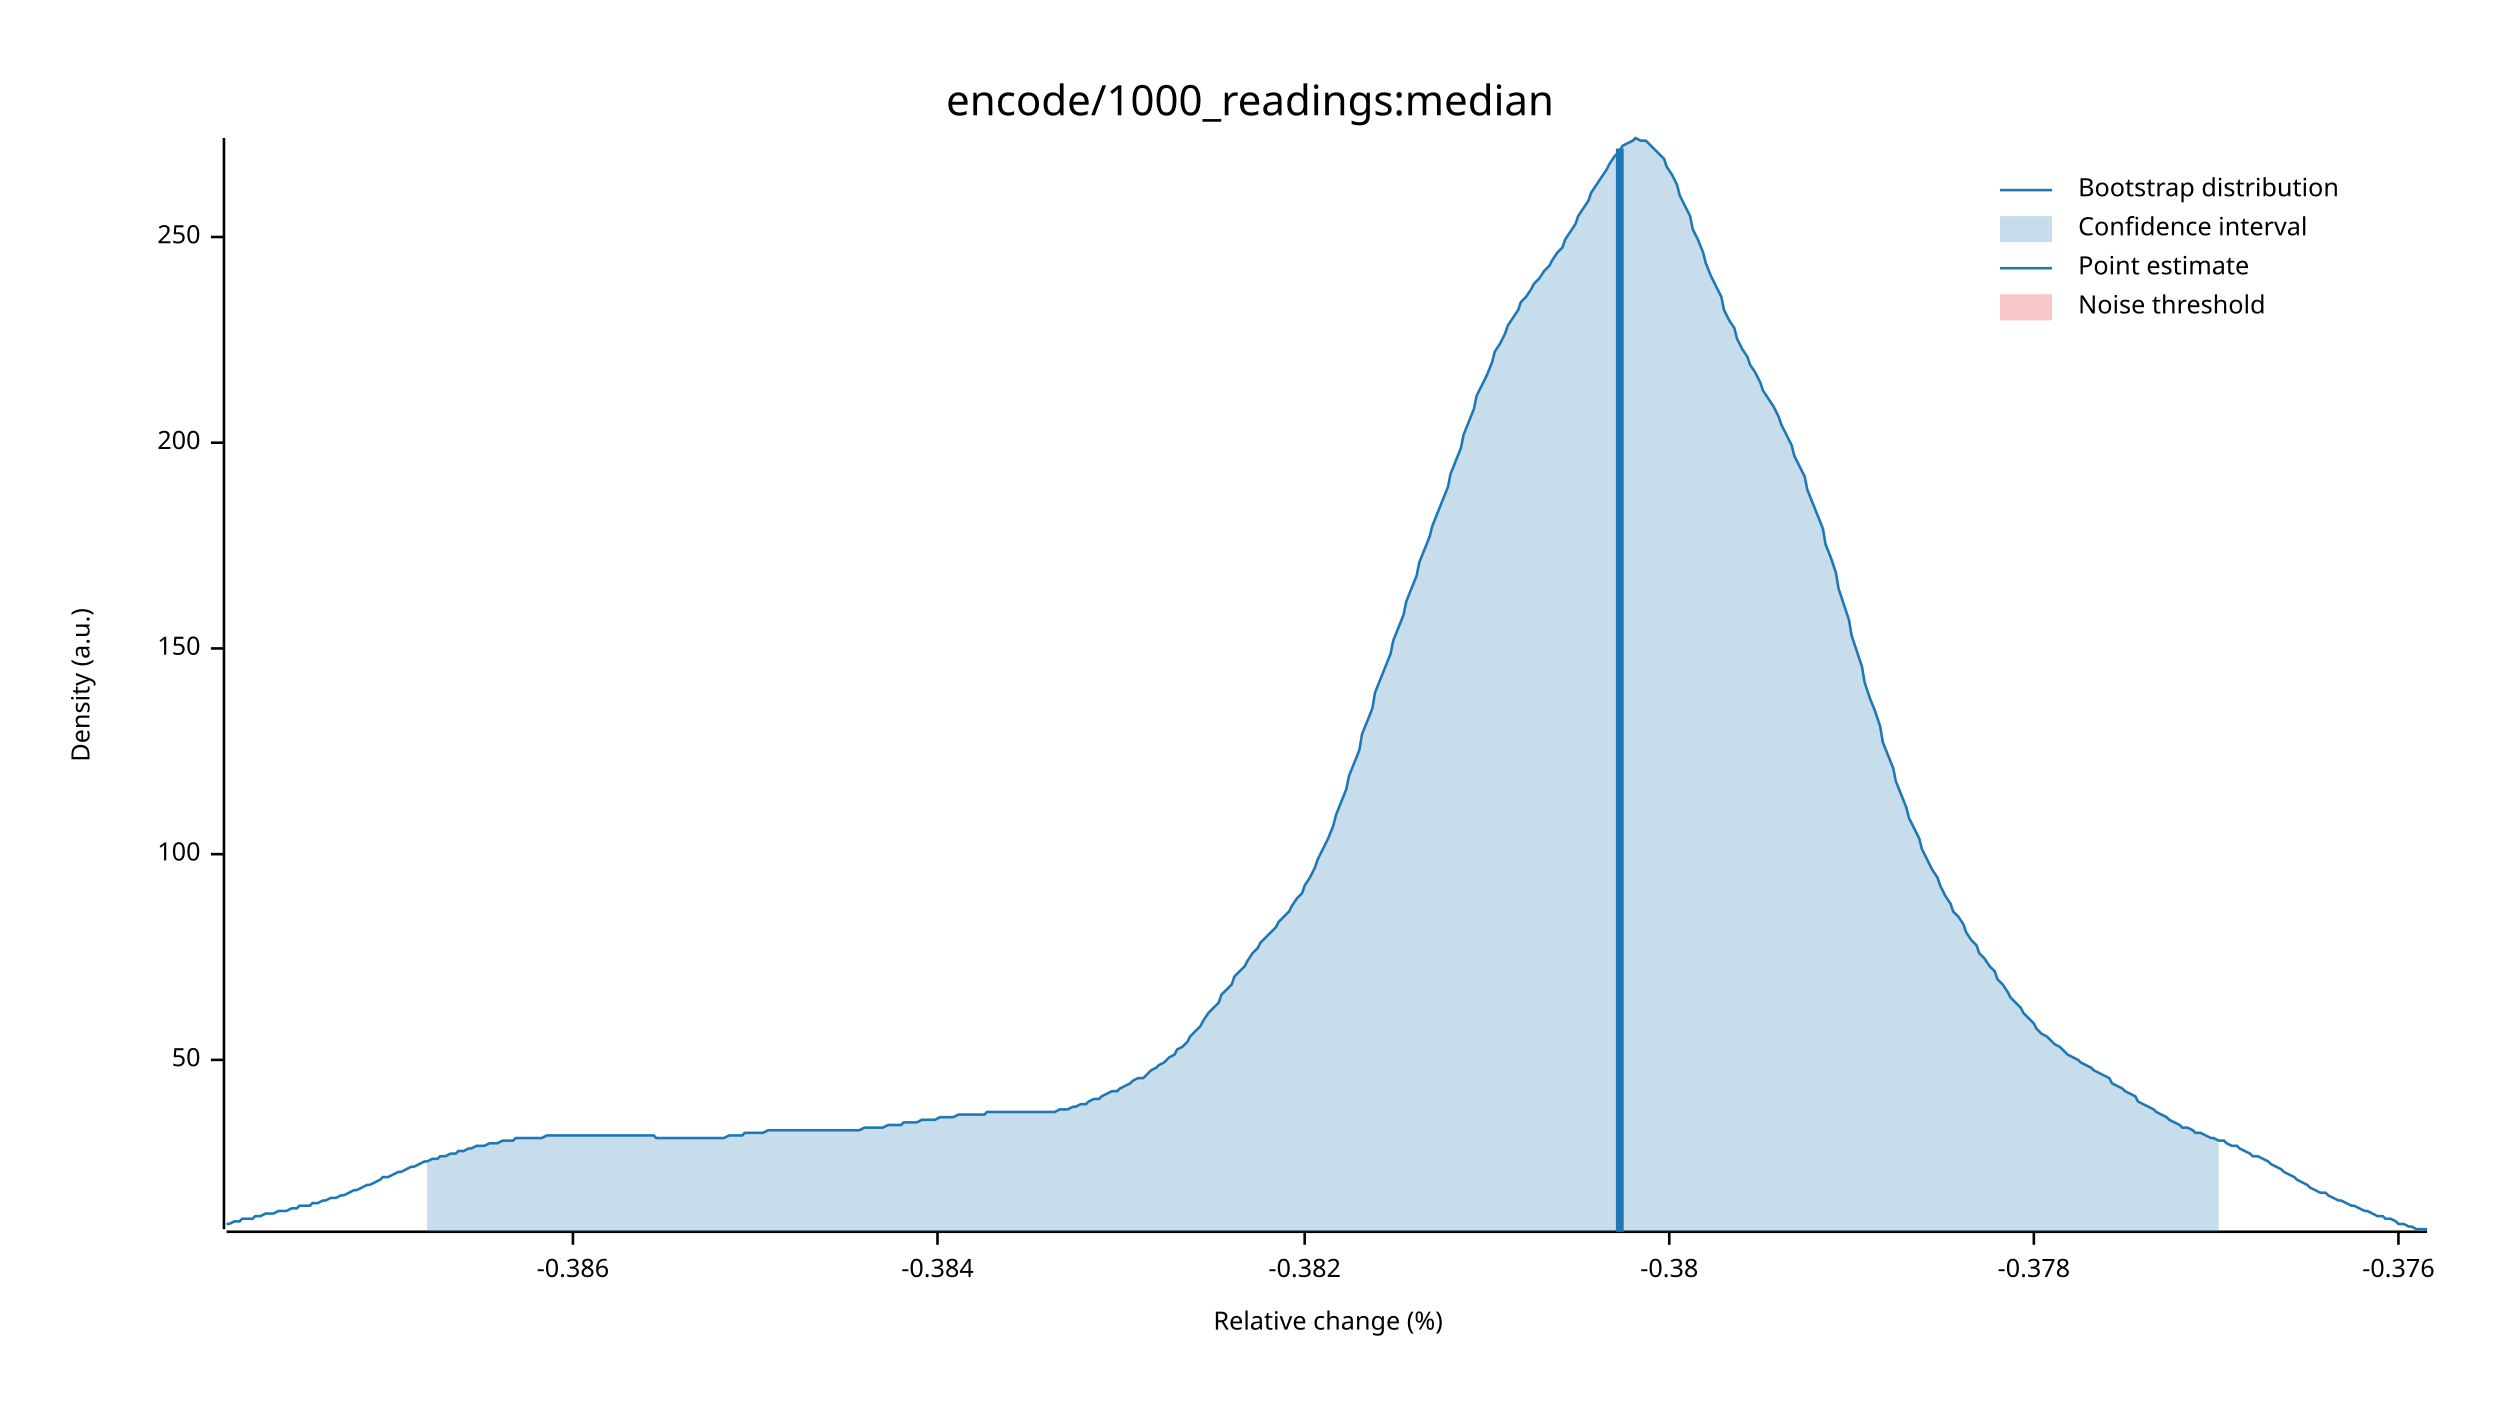
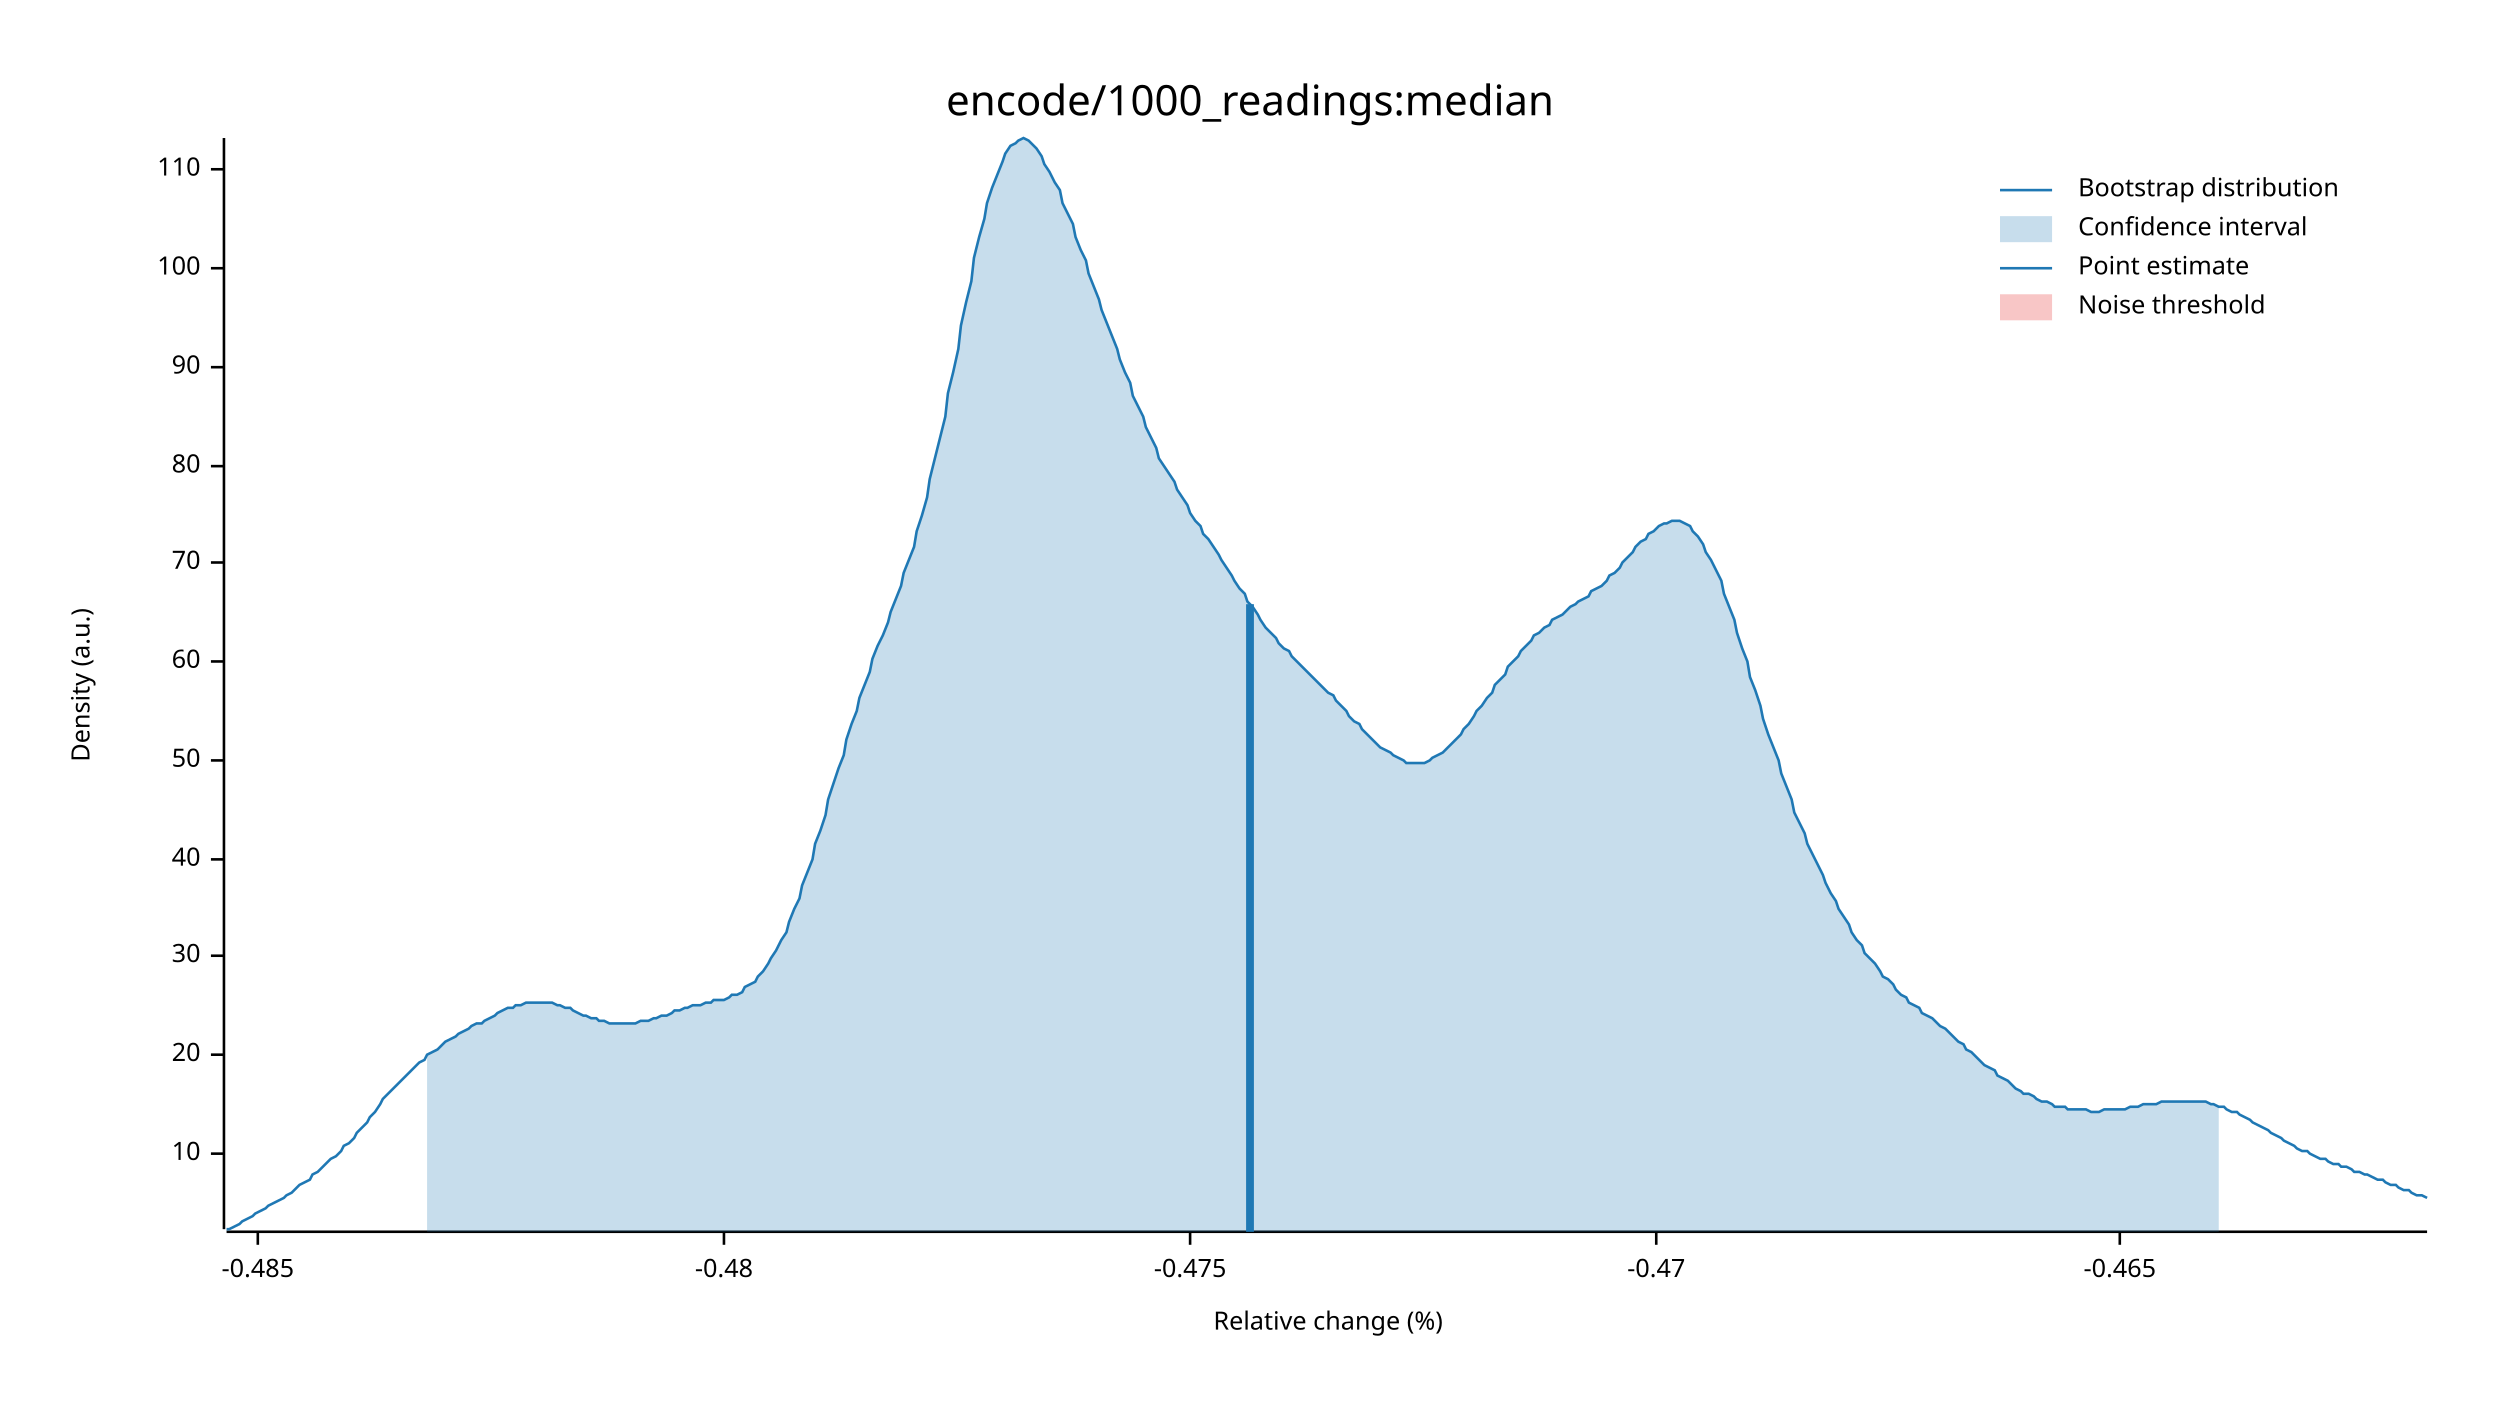
<svg xmlns="http://www.w3.org/2000/svg" width="960" height="540" viewBox="0 0 960 540">
  <text x="480" y="32" dy="0.76em" text-anchor="middle" font-family="sans-serif" font-size="16.129" opacity="1" fill="#000000">
encode/1000_readings:median
</text>
  <text x="27" y="263" dy="0.76em" text-anchor="middle" font-family="sans-serif" font-size="9.677" opacity="1" fill="#000000" transform="rotate(270, 27, 263)">
Density (a.u.)
</text>
  <text x="510" y="513" dy="-0.5ex" text-anchor="middle" font-family="sans-serif" font-size="9.677" opacity="1" fill="#000000">
Relative change (%)
</text>
  <polyline fill="none" opacity="1" stroke="#000000" stroke-width="1" points="86,53 86,472 " />
-   <text x="77" y="407" dy="0.5ex" text-anchor="end" font-family="sans-serif" font-size="9.677" opacity="1" fill="#000000">
+   <text x="77" y="443" dy="0.5ex" text-anchor="end" font-family="sans-serif" font-size="9.677" opacity="1" fill="#000000">
+ 10
+ </text>
+   <polyline fill="none" opacity="1" stroke="#000000" stroke-width="1" points="81,443 86,443 " />
+   <text x="77" y="405" dy="0.5ex" text-anchor="end" font-family="sans-serif" font-size="9.677" opacity="1" fill="#000000">
+ 20
+ </text>
+   <polyline fill="none" opacity="1" stroke="#000000" stroke-width="1" points="81,405 86,405 " />
+   <text x="77" y="367" dy="0.5ex" text-anchor="end" font-family="sans-serif" font-size="9.677" opacity="1" fill="#000000">
+ 30
+ </text>
+   <polyline fill="none" opacity="1" stroke="#000000" stroke-width="1" points="81,367 86,367 " />
+   <text x="77" y="330" dy="0.5ex" text-anchor="end" font-family="sans-serif" font-size="9.677" opacity="1" fill="#000000">
+ 40
+ </text>
+   <polyline fill="none" opacity="1" stroke="#000000" stroke-width="1" points="81,330 86,330 " />
+   <text x="77" y="292" dy="0.5ex" text-anchor="end" font-family="sans-serif" font-size="9.677" opacity="1" fill="#000000">
50
</text>
-   <polyline fill="none" opacity="1" stroke="#000000" stroke-width="1" points="81,407 86,407 " />
-   <text x="77" y="328" dy="0.5ex" text-anchor="end" font-family="sans-serif" font-size="9.677" opacity="1" fill="#000000">
+   <polyline fill="none" opacity="1" stroke="#000000" stroke-width="1" points="81,292 86,292 " />
+   <text x="77" y="254" dy="0.5ex" text-anchor="end" font-family="sans-serif" font-size="9.677" opacity="1" fill="#000000">
+ 60
+ </text>
+   <polyline fill="none" opacity="1" stroke="#000000" stroke-width="1" points="81,254 86,254 " />
+   <text x="77" y="216" dy="0.5ex" text-anchor="end" font-family="sans-serif" font-size="9.677" opacity="1" fill="#000000">
+ 70
+ </text>
+   <polyline fill="none" opacity="1" stroke="#000000" stroke-width="1" points="81,216 86,216 " />
+   <text x="77" y="179" dy="0.5ex" text-anchor="end" font-family="sans-serif" font-size="9.677" opacity="1" fill="#000000">
+ 80
+ </text>
+   <polyline fill="none" opacity="1" stroke="#000000" stroke-width="1" points="81,179 86,179 " />
+   <text x="77" y="141" dy="0.5ex" text-anchor="end" font-family="sans-serif" font-size="9.677" opacity="1" fill="#000000">
+ 90
+ </text>
+   <polyline fill="none" opacity="1" stroke="#000000" stroke-width="1" points="81,141 86,141 " />
+   <text x="77" y="103" dy="0.5ex" text-anchor="end" font-family="sans-serif" font-size="9.677" opacity="1" fill="#000000">
100
</text>
-   <polyline fill="none" opacity="1" stroke="#000000" stroke-width="1" points="81,328 86,328 " />
-   <text x="77" y="249" dy="0.5ex" text-anchor="end" font-family="sans-serif" font-size="9.677" opacity="1" fill="#000000">
- 150
+   <polyline fill="none" opacity="1" stroke="#000000" stroke-width="1" points="81,103 86,103 " />
+   <text x="77" y="65" dy="0.5ex" text-anchor="end" font-family="sans-serif" font-size="9.677" opacity="1" fill="#000000">
+ 110
</text>
-   <polyline fill="none" opacity="1" stroke="#000000" stroke-width="1" points="81,249 86,249 " />
-   <text x="77" y="170" dy="0.5ex" text-anchor="end" font-family="sans-serif" font-size="9.677" opacity="1" fill="#000000">
- 200
+   <polyline fill="none" opacity="1" stroke="#000000" stroke-width="1" points="81,65 86,65 " />
+   <polyline fill="none" opacity="1" stroke="#000000" stroke-width="1" points="87,473 932,473 " />
+   <text x="99" y="483" dy="0.76em" text-anchor="middle" font-family="sans-serif" font-size="9.677" opacity="1" fill="#000000">
+ -0.485
</text>
-   <polyline fill="none" opacity="1" stroke="#000000" stroke-width="1" points="81,170 86,170 " />
-   <text x="77" y="91" dy="0.5ex" text-anchor="end" font-family="sans-serif" font-size="9.677" opacity="1" fill="#000000">
- 250
+   <polyline fill="none" opacity="1" stroke="#000000" stroke-width="1" points="99,473 99,478 " />
+   <text x="278" y="483" dy="0.76em" text-anchor="middle" font-family="sans-serif" font-size="9.677" opacity="1" fill="#000000">
+ -0.48
</text>
-   <polyline fill="none" opacity="1" stroke="#000000" stroke-width="1" points="81,91 86,91 " />
-   <polyline fill="none" opacity="1" stroke="#000000" stroke-width="1" points="87,473 932,473 " />
-   <text x="220" y="483" dy="0.76em" text-anchor="middle" font-family="sans-serif" font-size="9.677" opacity="1" fill="#000000">
- -0.386
+   <polyline fill="none" opacity="1" stroke="#000000" stroke-width="1" points="278,473 278,478 " />
+   <text x="457" y="483" dy="0.76em" text-anchor="middle" font-family="sans-serif" font-size="9.677" opacity="1" fill="#000000">
+ -0.475
</text>
-   <polyline fill="none" opacity="1" stroke="#000000" stroke-width="1" points="220,473 220,478 " />
-   <text x="360" y="483" dy="0.76em" text-anchor="middle" font-family="sans-serif" font-size="9.677" opacity="1" fill="#000000">
- -0.384
+   <polyline fill="none" opacity="1" stroke="#000000" stroke-width="1" points="457,473 457,478 " />
+   <text x="636" y="483" dy="0.76em" text-anchor="middle" font-family="sans-serif" font-size="9.677" opacity="1" fill="#000000">
+ -0.47
</text>
-   <polyline fill="none" opacity="1" stroke="#000000" stroke-width="1" points="360,473 360,478 " />
-   <text x="501" y="483" dy="0.76em" text-anchor="middle" font-family="sans-serif" font-size="9.677" opacity="1" fill="#000000">
- -0.382
+   <polyline fill="none" opacity="1" stroke="#000000" stroke-width="1" points="636,473 636,478 " />
+   <text x="814" y="483" dy="0.76em" text-anchor="middle" font-family="sans-serif" font-size="9.677" opacity="1" fill="#000000">
+ -0.465
</text>
-   <polyline fill="none" opacity="1" stroke="#000000" stroke-width="1" points="501,473 501,478 " />
-   <text x="641" y="483" dy="0.76em" text-anchor="middle" font-family="sans-serif" font-size="9.677" opacity="1" fill="#000000">
- -0.38
- </text>
-   <polyline fill="none" opacity="1" stroke="#000000" stroke-width="1" points="641,473 641,478 " />
-   <text x="781" y="483" dy="0.76em" text-anchor="middle" font-family="sans-serif" font-size="9.677" opacity="1" fill="#000000">
- -0.378
- </text>
-   <polyline fill="none" opacity="1" stroke="#000000" stroke-width="1" points="781,473 781,478 " />
-   <text x="921" y="483" dy="0.76em" text-anchor="middle" font-family="sans-serif" font-size="9.677" opacity="1" fill="#000000">
- -0.376
- </text>
-   <polyline fill="none" opacity="1" stroke="#000000" stroke-width="1" points="921,473 921,478 " />
-   <polyline fill="none" opacity="1" stroke="#1F78B4" stroke-width="1" points="87,470 88,470 90,469 92,469 93,468 95,468 97,468 98,467 100,467 102,466 103,466 105,466 107,465 109,465 110,465 112,464 114,464 115,463 117,463 119,463 120,462 122,462 124,461 125,461 127,460 129,460 131,459 132,459 134,458 136,457 137,457 139,456 141,455 142,455 144,454 146,453 147,452 149,452 151,451 153,450 154,450 156,449 158,448 159,448 161,447 163,446 164,446 166,445 168,445 169,444 171,444 173,443 175,443 176,442 178,442 180,441 181,441 183,440 185,440 186,440 188,439 190,439 191,439 193,438 195,438 197,438 198,437 200,437 202,437 203,437 205,437 207,437 208,437 210,436 212,436 214,436 215,436 217,436 219,436 220,436 222,436 224,436 225,436 227,436 229,436 230,436 232,436 234,436 236,436 237,436 239,436 241,436 242,436 244,436 246,436 247,436 249,436 251,436 252,437 254,437 256,437 258,437 259,437 261,437 263,437 264,437 266,437 268,437 269,437 271,437 273,437 274,437 276,437 278,437 280,436 281,436 283,436 285,436 286,435 288,435 290,435 291,435 293,435 295,434 296,434 298,434 300,434 302,434 303,434 305,434 307,434 308,434 310,434 312,434 313,434 315,434 317,434 318,434 320,434 322,434 324,434 325,434 327,434 329,434 330,434 332,433 334,433 335,433 337,433 339,433 341,432 342,432 344,432 346,432 347,431 349,431 351,431 352,431 354,430 356,430 357,430 359,430 361,429 363,429 364,429 366,429 368,428 369,428 371,428 373,428 374,428 376,428 378,428 379,427 381,427 383,427 385,427 386,427 388,427 390,427 391,427 393,427 395,427 396,427 398,427 400,427 401,427 403,427 405,427 407,426 408,426 410,426 412,425 413,425 415,424 417,424 418,423 420,422 422,422 423,421 425,420 427,419 429,419 430,418 432,417 434,416 435,415 437,414 439,414 440,413 442,411 444,410 445,409 447,408 449,406 451,405 452,403 454,402 456,400 457,398 459,396 461,394 462,392 464,389 466,387 468,385 469,382 471,380 473,378 474,375 476,373 478,371 479,369 481,366 483,364 484,362 486,360 488,358 490,356 491,354 493,352 495,350 496,348 498,345 500,343 501,340 503,337 505,333 506,330 508,326 510,322 512,317 513,313 515,308 517,303 518,298 520,293 522,288 523,282 525,277 527,272 528,266 530,261 532,256 534,251 535,246 537,241 539,236 540,231 542,226 544,221 545,216 547,211 549,206 550,202 552,197 554,192 556,187 557,182 559,177 561,172 562,167 564,162 566,157 567,152 569,148 571,144 573,139 574,135 576,132 578,128 579,125 581,122 583,119 584,116 586,114 588,111 589,109 591,107 593,104 595,102 596,100 598,97 600,95 601,92 603,89 605,86 606,83 608,80 610,77 611,74 613,71 615,68 617,65 618,63 620,60 622,58 623,56 625,55 627,54 628,53 630,54 632,54 633,55 635,57 637,59 639,61 640,64 642,67 644,71 645,75 647,79 649,83 650,88 652,92 654,97 655,101 657,106 659,110 661,114 662,119 664,123 666,126 667,130 669,134 671,137 672,140 674,143 676,147 677,150 679,153 681,156 683,160 684,163 686,167 688,171 689,175 691,179 693,183 694,188 696,193 698,198 700,203 701,209 703,214 705,220 706,226 708,232 710,238 711,244 713,250 715,256 716,262 718,268 720,273 722,279 723,285 725,290 727,295 728,300 730,305 732,310 733,314 735,318 737,322 738,326 740,330 742,334 744,337 745,340 747,344 749,347 750,350 752,352 754,355 755,358 757,361 759,363 760,366 762,368 764,371 766,373 767,376 769,378 771,381 772,383 774,385 776,387 777,389 779,391 781,393 782,395 784,397 786,398 788,400 789,401 791,402 793,404 794,405 796,406 798,407 799,408 801,409 803,410 804,411 806,412 808,413 810,414 811,416 813,417 815,418 816,419 818,420 820,421 821,423 823,424 825,425 827,426 828,427 830,428 832,429 833,430 835,431 837,432 838,433 840,433 842,434 843,435 845,435 847,436 849,437 850,437 852,438 854,438 855,439 857,440 859,440 860,441 862,442 864,443 865,444 867,444 869,445 871,446 872,447 874,448 876,449 877,450 879,451 881,452 882,453 884,454 886,455 887,456 889,457 891,458 893,458 894,459 896,460 898,461 899,461 901,462 903,463 904,463 906,464 908,465 909,465 911,466 913,467 915,467 916,468 918,468 920,469 921,470 923,470 925,471 926,471 928,472 930,472 932,472 " />
-   <polygon opacity="0.25" fill="#1F78B4" points="164,446 166,445 168,445 169,444 171,444 173,443 175,443 176,442 178,442 180,441 181,441 183,440 185,440 186,440 188,439 190,439 191,439 193,438 195,438 197,438 198,437 200,437 202,437 203,437 205,437 207,437 208,437 210,436 212,436 214,436 215,436 217,436 219,436 220,436 222,436 224,436 225,436 227,436 229,436 230,436 232,436 234,436 236,436 237,436 239,436 241,436 242,436 244,436 246,436 247,436 249,436 251,436 252,437 254,437 256,437 258,437 259,437 261,437 263,437 264,437 266,437 268,437 269,437 271,437 273,437 274,437 276,437 278,437 280,436 281,436 283,436 285,436 286,435 288,435 290,435 291,435 293,435 295,434 296,434 298,434 300,434 302,434 303,434 305,434 307,434 308,434 310,434 312,434 313,434 315,434 317,434 318,434 320,434 322,434 324,434 325,434 327,434 329,434 330,434 332,433 334,433 335,433 337,433 339,433 341,432 342,432 344,432 346,432 347,431 349,431 351,431 352,431 354,430 356,430 357,430 359,430 361,429 363,429 364,429 366,429 368,428 369,428 371,428 373,428 374,428 376,428 378,428 379,427 381,427 383,427 385,427 386,427 388,427 390,427 391,427 393,427 395,427 396,427 398,427 400,427 401,427 403,427 405,427 407,426 408,426 410,426 412,425 413,425 415,424 417,424 418,423 420,422 422,422 423,421 425,420 427,419 429,419 430,418 432,417 434,416 435,415 437,414 439,414 440,413 442,411 444,410 445,409 447,408 449,406 451,405 452,403 454,402 456,400 457,398 459,396 461,394 462,392 464,389 466,387 468,385 469,382 471,380 473,378 474,375 476,373 478,371 479,369 481,366 483,364 484,362 486,360 488,358 490,356 491,354 493,352 495,350 496,348 498,345 500,343 501,340 503,337 505,333 506,330 508,326 510,322 512,317 513,313 515,308 517,303 518,298 520,293 522,288 523,282 525,277 527,272 528,266 530,261 532,256 534,251 535,246 537,241 539,236 540,231 542,226 544,221 545,216 547,211 549,206 550,202 552,197 554,192 556,187 557,182 559,177 561,172 562,167 564,162 566,157 567,152 569,148 571,144 573,139 574,135 576,132 578,128 579,125 581,122 583,119 584,116 586,114 588,111 589,109 591,107 593,104 595,102 596,100 598,97 600,95 601,92 603,89 605,86 606,83 608,80 610,77 611,74 613,71 615,68 617,65 618,63 620,60 622,58 623,56 625,55 627,54 628,53 630,54 632,54 633,55 635,57 637,59 639,61 640,64 642,67 644,71 645,75 647,79 649,83 650,88 652,92 654,97 655,101 657,106 659,110 661,114 662,119 664,123 666,126 667,130 669,134 671,137 672,140 674,143 676,147 677,150 679,153 681,156 683,160 684,163 686,167 688,171 689,175 691,179 693,183 694,188 696,193 698,198 700,203 701,209 703,214 705,220 706,226 708,232 710,238 711,244 713,250 715,256 716,262 718,268 720,273 722,279 723,285 725,290 727,295 728,300 730,305 732,310 733,314 735,318 737,322 738,326 740,330 742,334 744,337 745,340 747,344 749,347 750,350 752,352 754,355 755,358 757,361 759,363 760,366 762,368 764,371 766,373 767,376 769,378 771,381 772,383 774,385 776,387 777,389 779,391 781,393 782,395 784,397 786,398 788,400 789,401 791,402 793,404 794,405 796,406 798,407 799,408 801,409 803,410 804,411 806,412 808,413 810,414 811,416 813,417 815,418 816,419 818,420 820,421 821,423 823,424 825,425 827,426 828,427 830,428 832,429 833,430 835,431 837,432 838,433 840,433 842,434 843,435 845,435 847,436 849,437 850,437 852,438 852,473 164,473 " />
-   <polyline fill="none" opacity="1" stroke="#1F78B4" stroke-width="3" points="622,473 622,57 " />
+   <polyline fill="none" opacity="1" stroke="#000000" stroke-width="1" points="814,473 814,478 " />
+   <polyline fill="none" opacity="1" stroke="#1F78B4" stroke-width="1" points="87,472 88,472 90,471 92,470 93,469 95,468 97,467 98,466 100,465 102,464 103,463 105,462 107,461 109,460 110,459 112,458 114,456 115,455 117,454 119,453 120,451 122,450 124,448 125,447 127,445 129,444 131,442 132,440 134,439 136,437 137,435 139,433 141,431 142,429 144,427 146,424 147,422 149,420 151,418 153,416 154,415 156,413 158,411 159,410 161,408 163,407 164,405 166,404 168,403 169,402 171,400 173,399 175,398 176,397 178,396 180,395 181,394 183,393 185,393 186,392 188,391 190,390 191,389 193,388 195,387 197,387 198,386 200,386 202,385 203,385 205,385 207,385 208,385 210,385 212,385 214,386 215,386 217,387 219,387 220,388 222,389 224,390 225,390 227,391 229,391 230,392 232,392 234,393 236,393 237,393 239,393 241,393 242,393 244,393 246,392 247,392 249,392 251,391 252,391 254,390 256,390 258,389 259,388 261,388 263,387 264,387 266,386 268,386 269,386 271,385 273,385 274,384 276,384 278,384 280,383 281,382 283,382 285,381 286,379 288,378 290,377 291,375 293,373 295,370 296,368 298,365 300,361 302,358 303,354 305,349 307,345 308,340 310,335 312,330 313,324 315,319 317,313 318,307 320,301 322,295 324,290 325,284 327,278 329,273 330,268 332,263 334,258 335,253 337,248 339,244 341,239 342,235 344,230 346,225 347,220 349,215 351,210 352,204 354,198 356,191 357,184 359,176 361,168 363,160 364,151 366,143 368,134 369,125 371,116 373,108 374,99 376,91 378,84 379,78 381,72 383,67 385,62 386,59 388,56 390,55 391,54 393,53 395,54 396,55 398,57 400,60 401,63 403,66 405,70 407,73 408,78 410,82 412,86 413,91 415,96 417,100 418,105 420,110 422,115 423,119 425,124 427,129 429,134 430,138 432,143 434,147 435,152 437,156 439,160 440,164 442,168 444,172 445,176 447,179 449,182 451,185 452,188 454,191 456,194 457,197 459,200 461,202 462,205 464,207 466,210 468,213 469,215 471,218 473,221 474,223 476,226 478,228 479,231 481,233 483,236 484,238 486,241 488,243 490,245 491,247 493,249 495,250 496,252 498,254 500,256 501,257 503,259 505,261 506,262 508,264 510,266 512,267 513,269 515,271 517,273 518,275 520,277 522,278 523,280 525,282 527,284 528,285 530,287 532,288 534,289 535,290 537,291 539,292 540,293 542,293 544,293 545,293 547,293 549,292 550,291 552,290 554,289 556,287 557,286 559,284 561,282 562,280 564,278 566,275 567,273 569,271 571,268 573,266 574,263 576,261 578,259 579,256 581,254 583,252 584,250 586,248 588,246 589,244 591,243 593,241 595,240 596,238 598,237 600,236 601,235 603,233 605,232 606,231 608,230 610,229 611,227 613,226 615,225 617,223 618,221 620,220 622,218 623,216 625,214 627,212 628,210 630,208 632,207 633,205 635,204 637,202 639,201 640,201 642,200 644,200 645,200 647,201 649,202 650,204 652,206 654,209 655,212 657,215 659,219 661,223 662,228 664,233 666,238 667,243 669,249 671,254 672,260 674,265 676,271 677,276 679,282 681,287 683,292 684,297 686,302 688,307 689,312 691,316 693,320 694,324 696,328 698,332 700,336 701,339 703,343 705,346 706,349 708,352 710,355 711,358 713,361 715,363 716,366 718,368 720,370 722,373 723,375 725,376 727,378 728,380 730,382 732,383 733,385 735,386 737,387 738,389 740,390 742,391 744,393 745,394 747,395 749,397 750,398 752,400 754,401 755,403 757,404 759,406 760,407 762,409 764,410 766,411 767,413 769,414 771,415 772,416 774,418 776,419 777,420 779,420 781,421 782,422 784,423 786,423 788,424 789,425 791,425 793,425 794,426 796,426 798,426 799,426 801,426 803,427 804,427 806,427 808,426 810,426 811,426 813,426 815,426 816,426 818,425 820,425 821,425 823,424 825,424 827,424 828,424 830,423 832,423 833,423 835,423 837,423 838,423 840,423 842,423 843,423 845,423 847,423 849,424 850,424 852,425 854,425 855,426 857,427 859,427 860,428 862,429 864,430 865,431 867,432 869,433 871,434 872,435 874,436 876,437 877,438 879,439 881,440 882,441 884,442 886,442 887,443 889,444 891,445 893,445 894,446 896,447 898,447 899,448 901,448 903,449 904,450 906,450 908,451 909,451 911,452 913,453 915,453 916,454 918,455 920,455 921,456 923,457 925,457 926,458 928,459 930,459 932,460 " />
+   <polygon opacity="0.25" fill="#1F78B4" points="164,405 166,404 168,403 169,402 171,400 173,399 175,398 176,397 178,396 180,395 181,394 183,393 185,393 186,392 188,391 190,390 191,389 193,388 195,387 197,387 198,386 200,386 202,385 203,385 205,385 207,385 208,385 210,385 212,385 214,386 215,386 217,387 219,387 220,388 222,389 224,390 225,390 227,391 229,391 230,392 232,392 234,393 236,393 237,393 239,393 241,393 242,393 244,393 246,392 247,392 249,392 251,391 252,391 254,390 256,390 258,389 259,388 261,388 263,387 264,387 266,386 268,386 269,386 271,385 273,385 274,384 276,384 278,384 280,383 281,382 283,382 285,381 286,379 288,378 290,377 291,375 293,373 295,370 296,368 298,365 300,361 302,358 303,354 305,349 307,345 308,340 310,335 312,330 313,324 315,319 317,313 318,307 320,301 322,295 324,290 325,284 327,278 329,273 330,268 332,263 334,258 335,253 337,248 339,244 341,239 342,235 344,230 346,225 347,220 349,215 351,210 352,204 354,198 356,191 357,184 359,176 361,168 363,160 364,151 366,143 368,134 369,125 371,116 373,108 374,99 376,91 378,84 379,78 381,72 383,67 385,62 386,59 388,56 390,55 391,54 393,53 395,54 396,55 398,57 400,60 401,63 403,66 405,70 407,73 408,78 410,82 412,86 413,91 415,96 417,100 418,105 420,110 422,115 423,119 425,124 427,129 429,134 430,138 432,143 434,147 435,152 437,156 439,160 440,164 442,168 444,172 445,176 447,179 449,182 451,185 452,188 454,191 456,194 457,197 459,200 461,202 462,205 464,207 466,210 468,213 469,215 471,218 473,221 474,223 476,226 478,228 479,231 481,233 483,236 484,238 486,241 488,243 490,245 491,247 493,249 495,250 496,252 498,254 500,256 501,257 503,259 505,261 506,262 508,264 510,266 512,267 513,269 515,271 517,273 518,275 520,277 522,278 523,280 525,282 527,284 528,285 530,287 532,288 534,289 535,290 537,291 539,292 540,293 542,293 544,293 545,293 547,293 549,292 550,291 552,290 554,289 556,287 557,286 559,284 561,282 562,280 564,278 566,275 567,273 569,271 571,268 573,266 574,263 576,261 578,259 579,256 581,254 583,252 584,250 586,248 588,246 589,244 591,243 593,241 595,240 596,238 598,237 600,236 601,235 603,233 605,232 606,231 608,230 610,229 611,227 613,226 615,225 617,223 618,221 620,220 622,218 623,216 625,214 627,212 628,210 630,208 632,207 633,205 635,204 637,202 639,201 640,201 642,200 644,200 645,200 647,201 649,202 650,204 652,206 654,209 655,212 657,215 659,219 661,223 662,228 664,233 666,238 667,243 669,249 671,254 672,260 674,265 676,271 677,276 679,282 681,287 683,292 684,297 686,302 688,307 689,312 691,316 693,320 694,324 696,328 698,332 700,336 701,339 703,343 705,346 706,349 708,352 710,355 711,358 713,361 715,363 716,366 718,368 720,370 722,373 723,375 725,376 727,378 728,380 730,382 732,383 733,385 735,386 737,387 738,389 740,390 742,391 744,393 745,394 747,395 749,397 750,398 752,400 754,401 755,403 757,404 759,406 760,407 762,409 764,410 766,411 767,413 769,414 771,415 772,416 774,418 776,419 777,420 779,420 781,421 782,422 784,423 786,423 788,424 789,425 791,425 793,425 794,426 796,426 798,426 799,426 801,426 803,427 804,427 806,427 808,426 810,426 811,426 813,426 815,426 816,426 818,425 820,425 821,425 823,424 825,424 827,424 828,424 830,423 832,423 833,423 835,423 837,423 838,423 840,423 842,423 843,423 845,423 847,423 849,424 850,424 852,425 852,473 164,473 " />
+   <polyline fill="none" opacity="1" stroke="#1F78B4" stroke-width="3" points="480,473 480,232 " />
  <rect x="509" y="53" width="0" height="419" opacity="0.1" fill="#E31A1C" stroke="none" />
  <text x="798" y="68" dy="0.76em" text-anchor="start" font-family="sans-serif" font-size="9.677" opacity="1" fill="#000000">
Bootstrap distribution
</text>
  <text x="798" y="83" dy="0.76em" text-anchor="start" font-family="sans-serif" font-size="9.677" opacity="1" fill="#000000">
Confidence interval
</text>
  <text x="798" y="98" dy="0.76em" text-anchor="start" font-family="sans-serif" font-size="9.677" opacity="1" fill="#000000">
Point estimate
</text>
  <text x="798" y="113" dy="0.76em" text-anchor="start" font-family="sans-serif" font-size="9.677" opacity="1" fill="#000000">
Noise threshold
</text>
  <polyline fill="none" opacity="1" stroke="#1F78B4" stroke-width="1" points="768,73 788,73 " />
  <rect x="768" y="83" width="20" height="10" opacity="0.25" fill="#1F78B4" stroke="none" />
  <polyline fill="none" opacity="1" stroke="#1F78B4" stroke-width="1" points="768,103 788,103 " />
  <rect x="768" y="113" width="20" height="10" opacity="0.25" fill="#E31A1C" stroke="none" />
</svg>
